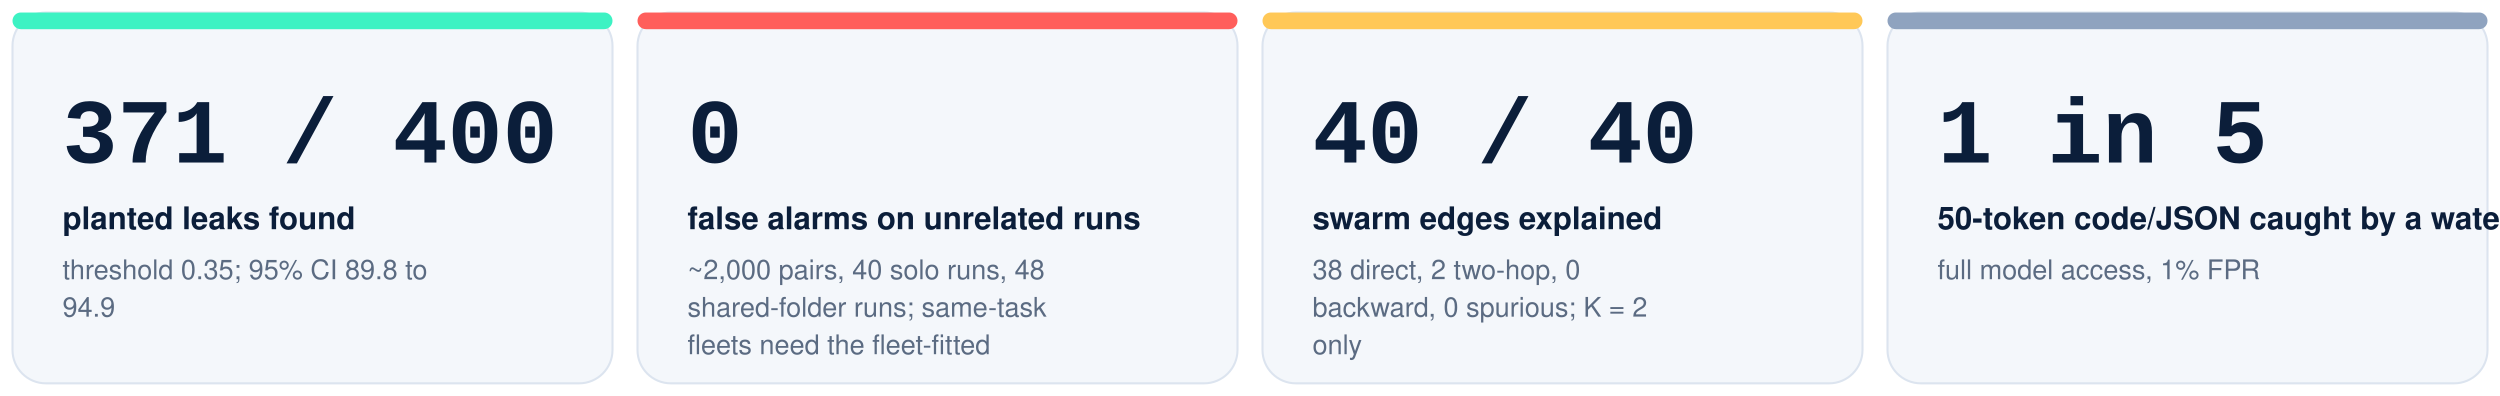
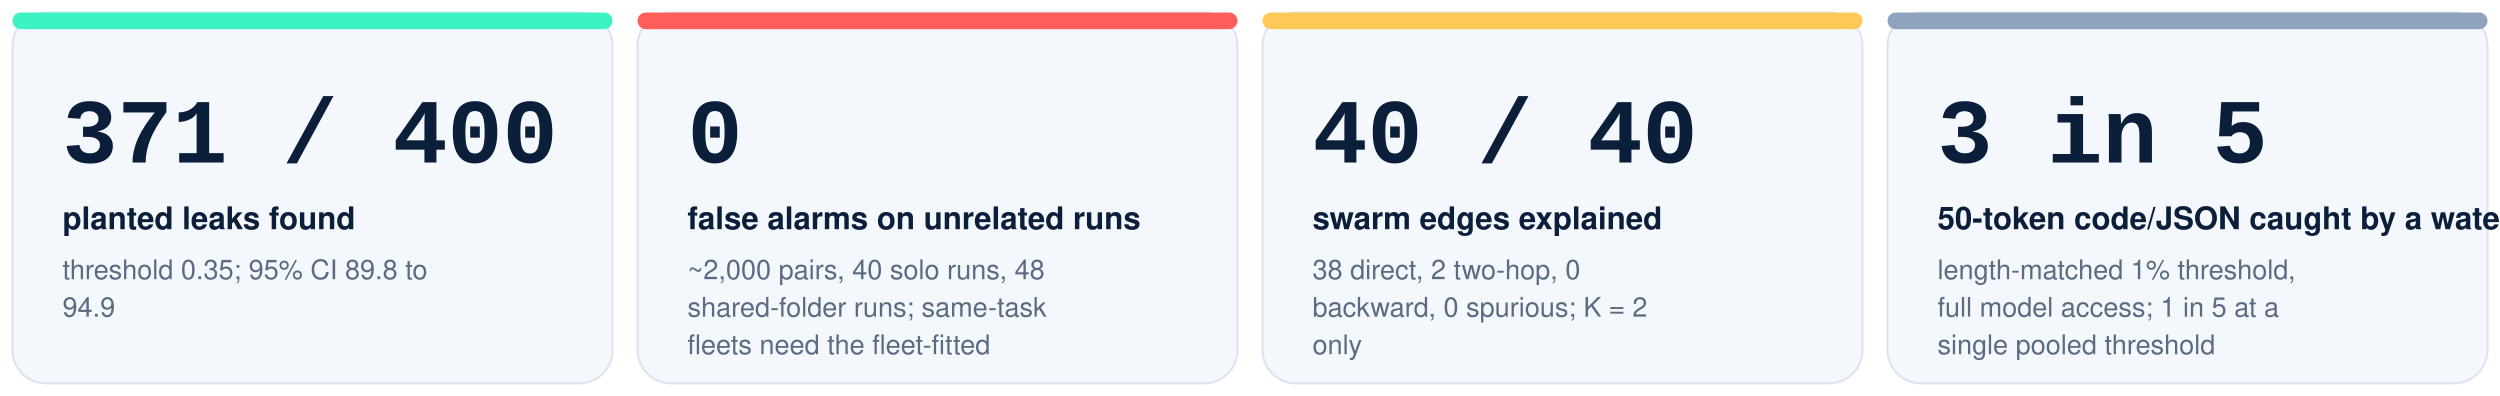
<svg xmlns="http://www.w3.org/2000/svg" viewBox="0 0 1200 190" width="1200" height="190">
  <rect x="6" y="6" width="288" height="178" rx="16" fill="#F4F7FB" stroke="#DCE4EF" />
  <rect x="6" y="6" width="288" height="8" rx="4" fill="#3DF2C3" />
  <text x="30" y="78" font-family="SF Mono,Menlo,Consolas,Liberation Mono,monospace" font-size="44" font-weight="700" fill="#0B1E3A">371 / 400</text>
  <text x="30" y="110" font-family="Helvetica Neue,Helvetica,Arial,sans-serif" font-size="15" font-weight="700" fill="#0B1E3A">planted leaks found</text>
  <text x="30" y="134" font-family="Helvetica Neue,Helvetica,Arial,sans-serif" font-size="13" fill="#5B6B82">threshold 0.35; 95% CI 89.8 to</text>
  <text x="30" y="152" font-family="Helvetica Neue,Helvetica,Arial,sans-serif" font-size="13" fill="#5B6B82">94.9</text>
  <rect x="306" y="6" width="288" height="178" rx="16" fill="#F4F7FB" stroke="#DCE4EF" />
  <rect x="306" y="6" width="288" height="8" rx="4" fill="#FF5E5B" />
  <text x="330" y="78" font-family="SF Mono,Menlo,Consolas,Liberation Mono,monospace" font-size="44" font-weight="700" fill="#0B1E3A">0</text>
  <text x="330" y="110" font-family="Helvetica Neue,Helvetica,Arial,sans-serif" font-size="15" font-weight="700" fill="#0B1E3A">false alarms on unrelated runs</text>
  <text x="330" y="134" font-family="Helvetica Neue,Helvetica,Arial,sans-serif" font-size="13" fill="#5B6B82">~2,000 pairs, 40 solo runs, 48</text>
  <text x="330" y="152" font-family="Helvetica Neue,Helvetica,Arial,sans-serif" font-size="13" fill="#5B6B82">shared-folder runs; same-task</text>
  <text x="330" y="170" font-family="Helvetica Neue,Helvetica,Arial,sans-serif" font-size="13" fill="#5B6B82">fleets need the fleet-fitted</text>
  <rect x="606" y="6" width="288" height="178" rx="16" fill="#F4F7FB" stroke="#DCE4EF" />
  <rect x="606" y="6" width="288" height="8" rx="4" fill="#FFC857" />
  <text x="630" y="78" font-family="SF Mono,Menlo,Consolas,Liberation Mono,monospace" font-size="44" font-weight="700" fill="#0B1E3A">40 / 40</text>
  <text x="630" y="110" font-family="Helvetica Neue,Helvetica,Arial,sans-serif" font-size="15" font-weight="700" fill="#0B1E3A">swarm edges explained</text>
  <text x="630" y="134" font-family="Helvetica Neue,Helvetica,Arial,sans-serif" font-size="13" fill="#5B6B82">38 direct, 2 two-hop, 0</text>
  <text x="630" y="152" font-family="Helvetica Neue,Helvetica,Arial,sans-serif" font-size="13" fill="#5B6B82">backward, 0 spurious; K = 2</text>
  <text x="630" y="170" font-family="Helvetica Neue,Helvetica,Arial,sans-serif" font-size="13" fill="#5B6B82">only</text>
  <rect x="906" y="6" width="288" height="178" rx="16" fill="#F4F7FB" stroke="#DCE4EF" />
  <rect x="906" y="6" width="288" height="8" rx="4" fill="#8FA3BF" />
-   <text x="930" y="78" font-family="SF Mono,Menlo,Consolas,Liberation Mono,monospace" font-size="44" font-weight="700" fill="#0B1E3A">1 in 5</text>
+   <text x="930" y="78" font-family="SF Mono,Menlo,Consolas,Liberation Mono,monospace" font-size="44" font-weight="700" fill="#0B1E3A">3 in 5</text>
  <text x="930" y="110" font-family="Helvetica Neue,Helvetica,Arial,sans-serif" font-size="15" font-weight="700" fill="#0B1E3A">50-token code/JSON caught by a watermark</text>
-   <text x="930" y="134" font-family="Helvetica Neue,Helvetica,Arial,sans-serif" font-size="13" fill="#5B6B82">full model access, 1% FPR</text>
+   <text x="930" y="134" font-family="Helvetica Neue,Helvetica,Arial,sans-serif" font-size="13" fill="#5B6B82">length-matched 1% threshold,</text>
+   <text x="930" y="152" font-family="Helvetica Neue,Helvetica,Arial,sans-serif" font-size="13" fill="#5B6B82">full model access; 1 in 5 at a</text>
+   <text x="930" y="170" font-family="Helvetica Neue,Helvetica,Arial,sans-serif" font-size="13" fill="#5B6B82">single pooled threshold</text>
</svg>
